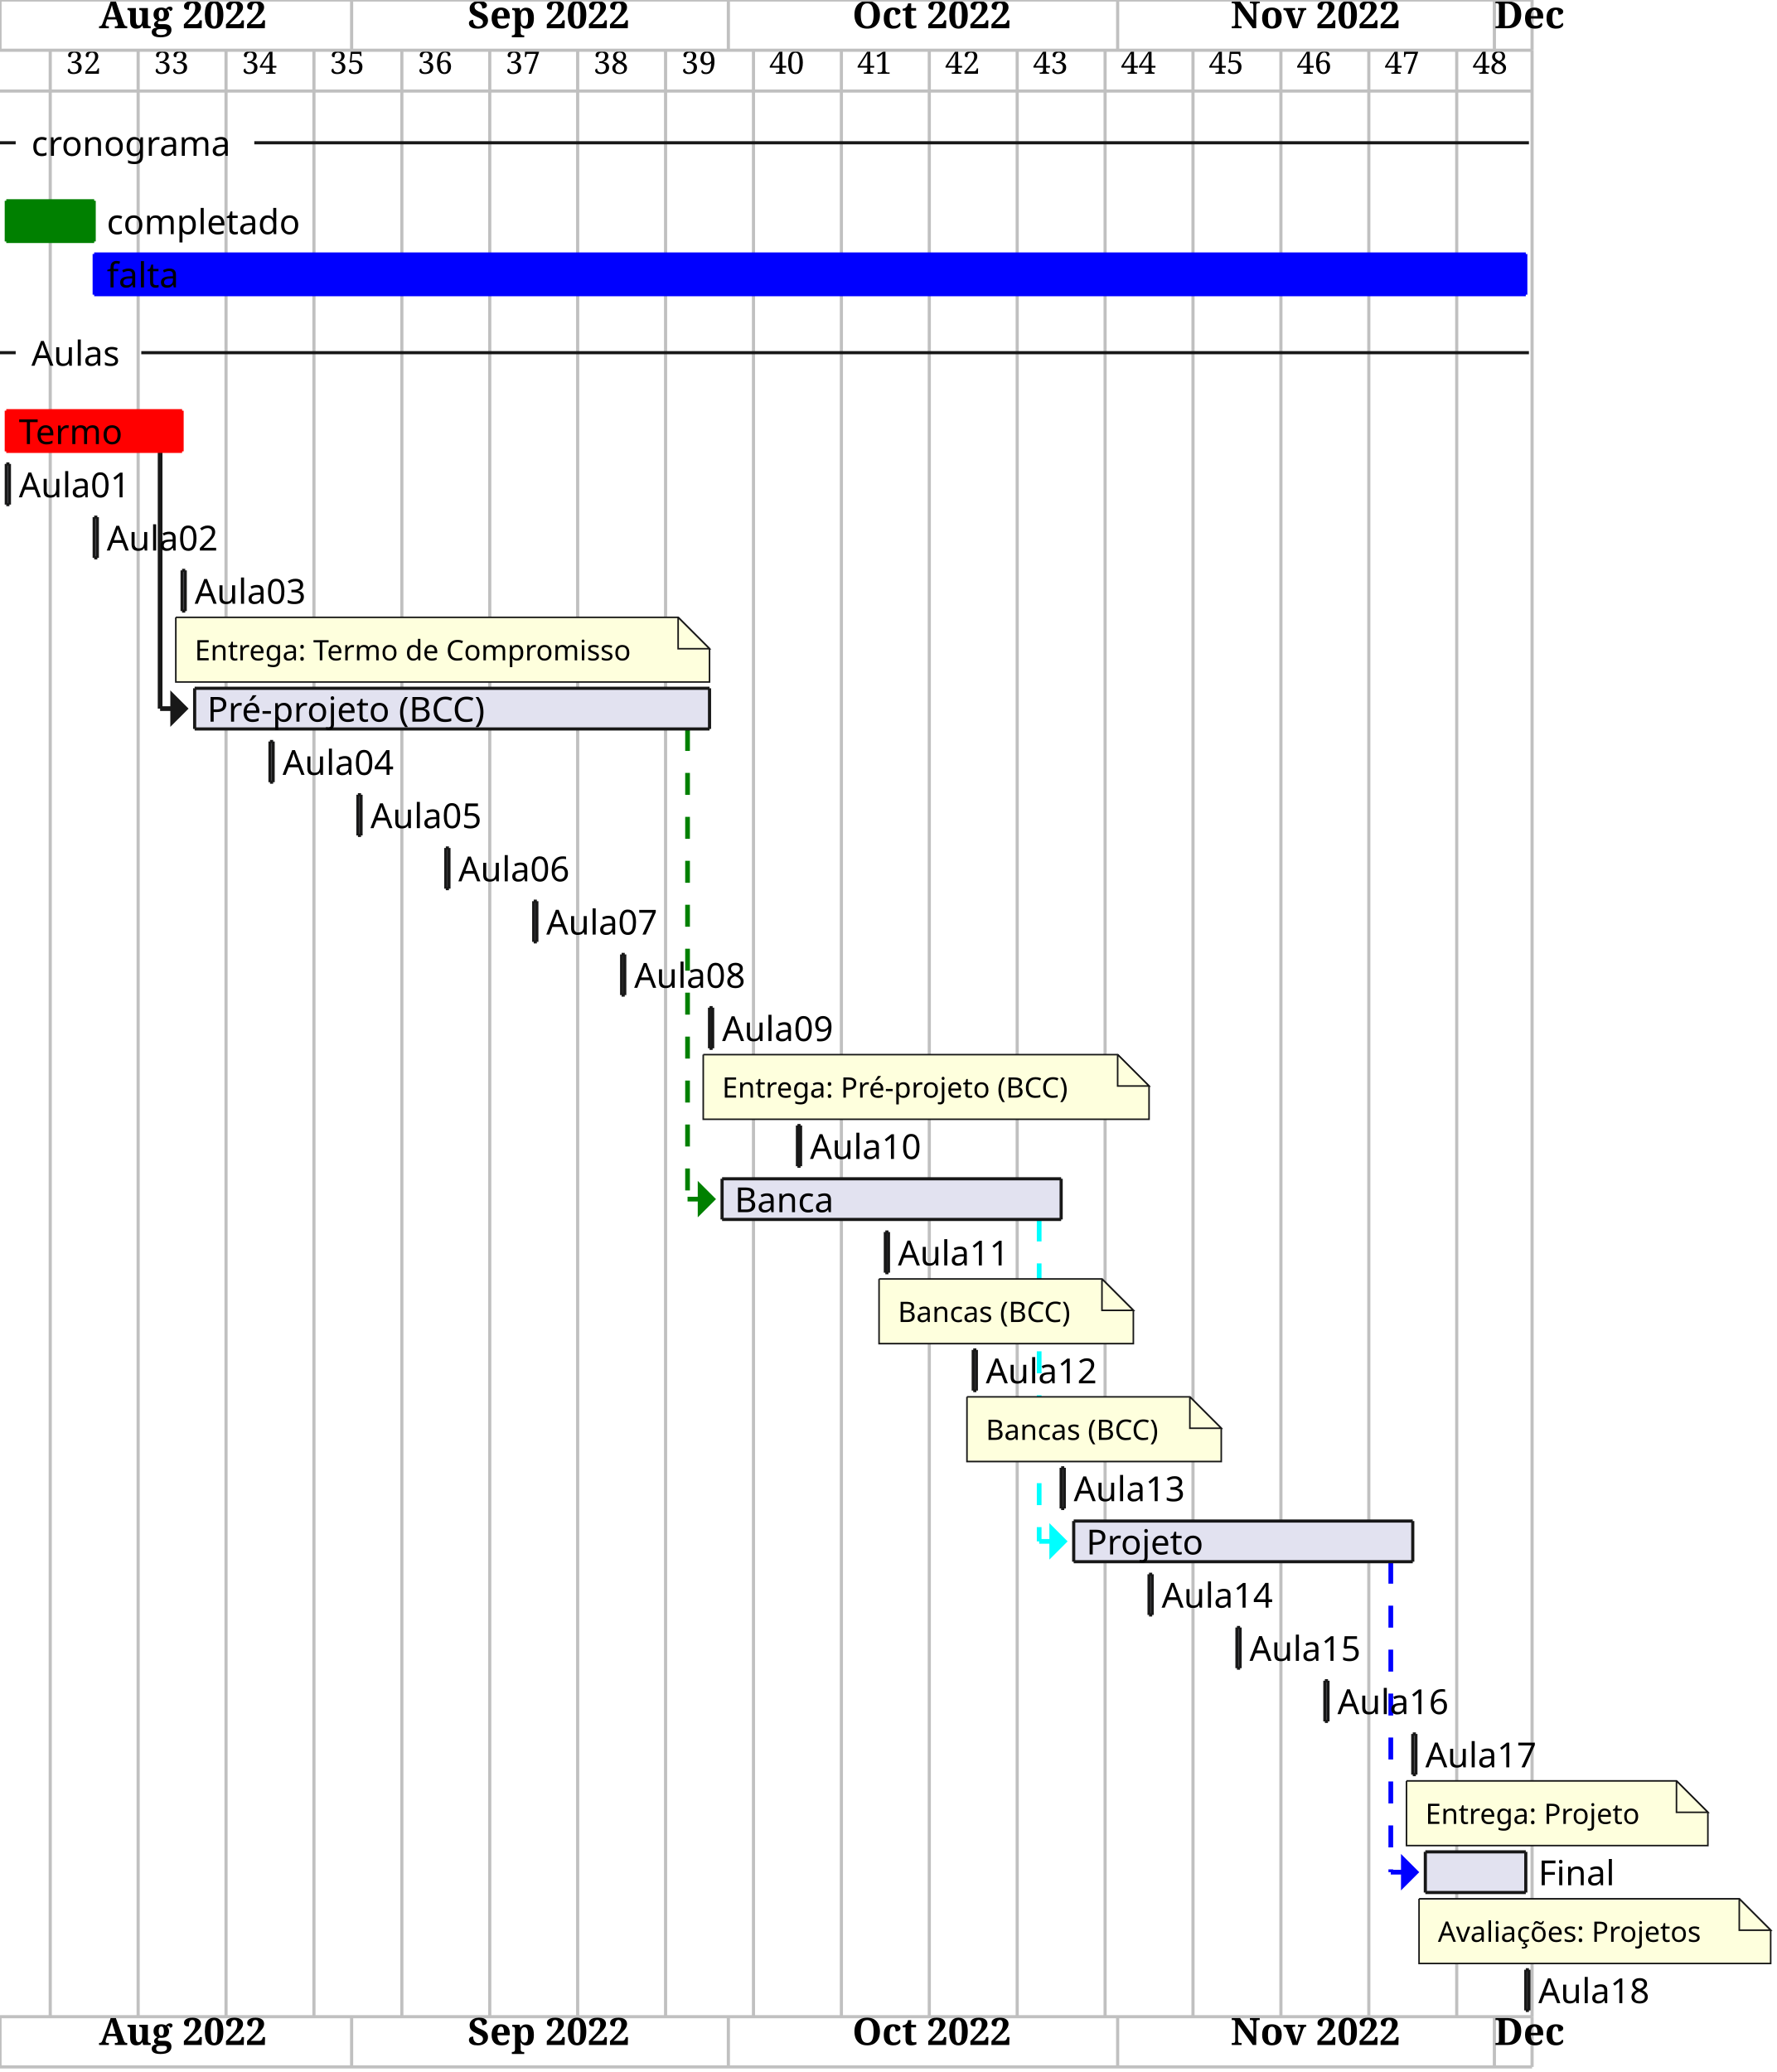
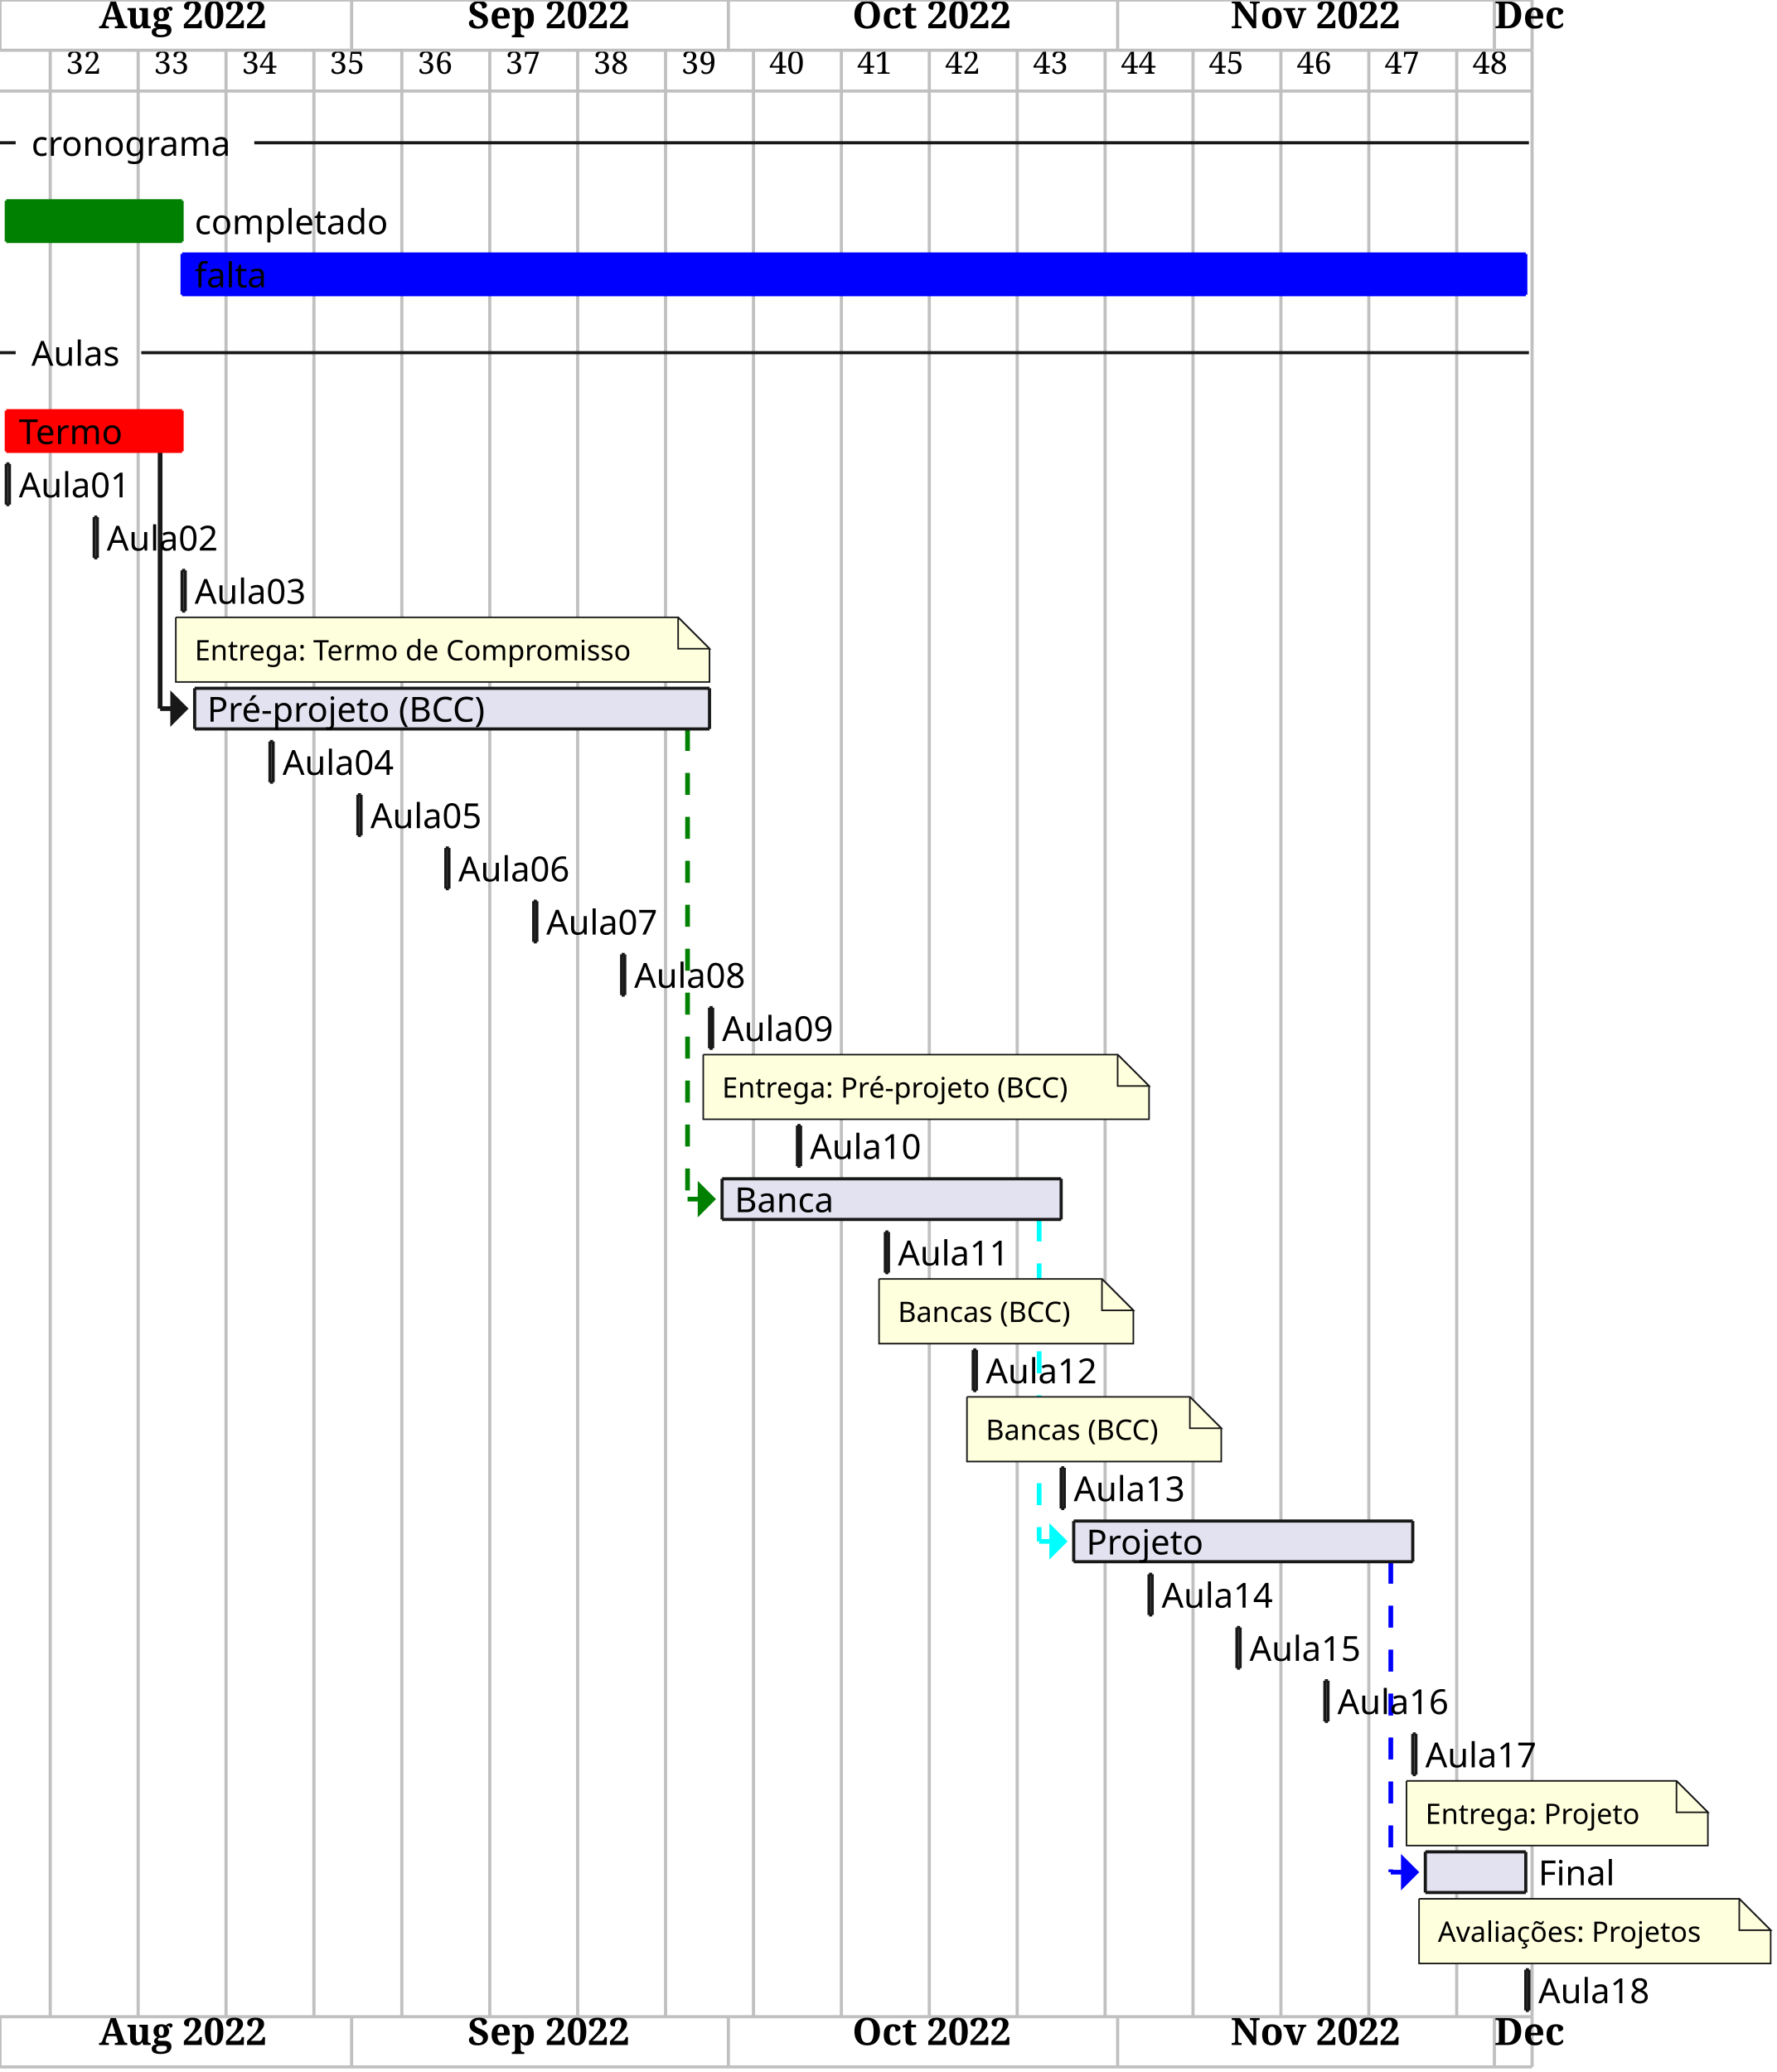
<svg xmlns="http://www.w3.org/2000/svg" contentStyleType="text/css" height="660px" preserveAspectRatio="none" style="width:566px;height:660px;background:#FFFFFF;" version="1.1" viewBox="0 0 566 660" width="566px" zoomAndPan="magnify">
  <defs />
  <g>
    <text fill="#000000" font-family="Serif" font-size="10" lengthAdjust="spacing" textLength="10" x="21" y="23.5">32</text>
    <text fill="#000000" font-family="Serif" font-size="10" lengthAdjust="spacing" textLength="10" x="49" y="23.5">33</text>
    <text fill="#000000" font-family="Serif" font-size="10" lengthAdjust="spacing" textLength="10" x="77" y="23.5">34</text>
    <text fill="#000000" font-family="Serif" font-size="10" lengthAdjust="spacing" textLength="10" x="105" y="23.5">35</text>
    <text fill="#000000" font-family="Serif" font-size="10" lengthAdjust="spacing" textLength="10" x="133" y="23.5">36</text>
    <text fill="#000000" font-family="Serif" font-size="10" lengthAdjust="spacing" textLength="10" x="161" y="23.5">37</text>
    <text fill="#000000" font-family="Serif" font-size="10" lengthAdjust="spacing" textLength="10" x="189" y="23.5">38</text>
    <text fill="#000000" font-family="Serif" font-size="10" lengthAdjust="spacing" textLength="10" x="217" y="23.5">39</text>
    <text fill="#000000" font-family="Serif" font-size="10" lengthAdjust="spacing" textLength="10" x="245" y="23.5">40</text>
    <text fill="#000000" font-family="Serif" font-size="10" lengthAdjust="spacing" textLength="10" x="273" y="23.5">41</text>
    <text fill="#000000" font-family="Serif" font-size="10" lengthAdjust="spacing" textLength="10" x="301" y="23.5">42</text>
    <text fill="#000000" font-family="Serif" font-size="10" lengthAdjust="spacing" textLength="10" x="329" y="23.5">43</text>
    <text fill="#000000" font-family="Serif" font-size="10" lengthAdjust="spacing" textLength="10" x="357" y="23.5">44</text>
    <text fill="#000000" font-family="Serif" font-size="10" lengthAdjust="spacing" textLength="10" x="385" y="23.5">45</text>
    <text fill="#000000" font-family="Serif" font-size="10" lengthAdjust="spacing" textLength="10" x="413" y="23.5">46</text>
    <text fill="#000000" font-family="Serif" font-size="10" lengthAdjust="spacing" textLength="10" x="441" y="23.5">47</text>
    <text fill="#000000" font-family="Serif" font-size="10" lengthAdjust="spacing" textLength="10" x="469" y="23.5">48</text>
    <line style="stroke:#C0C0C0;stroke-width:1.0;" x1="16" x2="16" y1="16" y2="642.385" />
    <line style="stroke:#C0C0C0;stroke-width:1.0;" x1="44" x2="44" y1="16" y2="642.385" />
    <line style="stroke:#C0C0C0;stroke-width:1.0;" x1="72" x2="72" y1="16" y2="642.385" />
    <line style="stroke:#C0C0C0;stroke-width:1.0;" x1="100" x2="100" y1="16" y2="642.385" />
    <line style="stroke:#C0C0C0;stroke-width:1.0;" x1="128" x2="128" y1="16" y2="642.385" />
    <line style="stroke:#C0C0C0;stroke-width:1.0;" x1="156" x2="156" y1="16" y2="642.385" />
    <line style="stroke:#C0C0C0;stroke-width:1.0;" x1="184" x2="184" y1="16" y2="642.385" />
    <line style="stroke:#C0C0C0;stroke-width:1.0;" x1="212" x2="212" y1="16" y2="642.385" />
    <line style="stroke:#C0C0C0;stroke-width:1.0;" x1="240" x2="240" y1="16" y2="642.385" />
    <line style="stroke:#C0C0C0;stroke-width:1.0;" x1="268" x2="268" y1="16" y2="642.385" />
    <line style="stroke:#C0C0C0;stroke-width:1.0;" x1="296" x2="296" y1="16" y2="642.385" />
    <line style="stroke:#C0C0C0;stroke-width:1.0;" x1="324" x2="324" y1="16" y2="642.385" />
    <line style="stroke:#C0C0C0;stroke-width:1.0;" x1="352" x2="352" y1="16" y2="642.385" />
    <line style="stroke:#C0C0C0;stroke-width:1.0;" x1="380" x2="380" y1="16" y2="642.385" />
    <line style="stroke:#C0C0C0;stroke-width:1.0;" x1="408" x2="408" y1="16" y2="642.385" />
    <line style="stroke:#C0C0C0;stroke-width:1.0;" x1="436" x2="436" y1="16" y2="642.385" />
    <line style="stroke:#C0C0C0;stroke-width:1.0;" x1="464" x2="464" y1="16" y2="642.385" />
    <line style="stroke:#C0C0C0;stroke-width:1.0;" x1="488" x2="488" y1="16" y2="642.385" />
    <line style="stroke:#C0C0C0;stroke-width:1.0;" x1="0" x2="0" y1="0" y2="16" />
    <line style="stroke:#C0C0C0;stroke-width:1.0;" x1="112" x2="112" y1="0" y2="16" />
    <text fill="#000000" font-family="Serif" font-size="12" font-weight="bold" lengthAdjust="spacing" textLength="49" x="31.5" y="9">Aug 2022</text>
    <line style="stroke:#C0C0C0;stroke-width:1.0;" x1="232" x2="232" y1="0" y2="16" />
    <text fill="#000000" font-family="Serif" font-size="12" font-weight="bold" lengthAdjust="spacing" textLength="46" x="149" y="9">Sep 2022</text>
    <line style="stroke:#C0C0C0;stroke-width:1.0;" x1="356" x2="356" y1="0" y2="16" />
    <text fill="#000000" font-family="Serif" font-size="12" font-weight="bold" lengthAdjust="spacing" textLength="45" x="271.5" y="9">Oct 2022</text>
    <line style="stroke:#C0C0C0;stroke-width:1.0;" x1="476" x2="476" y1="0" y2="16" />
    <text fill="#000000" font-family="Serif" font-size="12" font-weight="bold" lengthAdjust="spacing" textLength="48" x="392" y="9">Nov 2022</text>
    <line style="stroke:#C0C0C0;stroke-width:1.0;" x1="488" x2="488" y1="0" y2="16" />
    <text fill="#000000" font-family="Serif" font-size="12" font-weight="bold" lengthAdjust="spacing" textLength="19" x="476" y="9">Dec</text>
    <line style="stroke:#C0C0C0;stroke-width:1.0;" x1="0" x2="488" y1="0" y2="0" />
    <line style="stroke:#C0C0C0;stroke-width:1.0;" x1="0" x2="488" y1="16" y2="16" />
    <line style="stroke:#C0C0C0;stroke-width:1.0;" x1="0" x2="488" y1="29" y2="29" />
    <line style="stroke:#181818;stroke-width:1.5;" x1="51" x2="51" y1="143.775" y2="225.718" />
    <line style="stroke:#181818;stroke-width:1.5;" x1="51" x2="59" y1="225.718" y2="225.718" />
    <polygon fill="#181818" points="55,221.718,55,225.718,55,229.718,59,225.718" style="stroke:#181818;stroke-width:1.5;" />
    <line style="stroke:#008000;stroke-width:1.5;stroke-dasharray:7.0,7.0;" x1="219" x2="219" y1="232.195" y2="381.958" />
    <line style="stroke:#008000;stroke-width:1.5;stroke-dasharray:7.0,7.0;" x1="219" x2="227" y1="381.958" y2="381.958" />
    <polygon fill="#008000" points="223,377.958,223,381.958,223,385.958,227,381.958" style="stroke:#008000;stroke-width:1.5;" />
    <line style="stroke:#00FFFF;stroke-width:1.5;stroke-dasharray:7.0,7.0;" x1="331" x2="331" y1="388.435" y2="490.978" />
    <line style="stroke:#00FFFF;stroke-width:1.5;stroke-dasharray:7.0,7.0;" x1="331" x2="339" y1="490.978" y2="490.978" />
    <polygon fill="#00FFFF" points="335,486.978,335,490.978,335,494.978,339,490.978" style="stroke:#00FFFF;stroke-width:1.5;" />
    <line style="stroke:#0000FF;stroke-width:1.5;stroke-dasharray:7.0,7.0;" x1="443" x2="443" y1="497.455" y2="596.352" />
    <line style="stroke:#0000FF;stroke-width:1.5;stroke-dasharray:7.0,7.0;" x1="443" x2="451" y1="596.352" y2="596.352" />
    <polygon fill="#0000FF" points="447,592.352,447,596.352,447,600.352,451,596.352" style="stroke:#0000FF;stroke-width:1.5;" />
    <line style="stroke:#181818;stroke-width:1.0;" x1="0" x2="5" y1="45.477" y2="45.477" />
    <line style="stroke:#181818;stroke-width:1.0;" x1="81" x2="487" y1="45.477" y2="45.477" />
-     <rect fill="#008000" height="12.955" style="stroke:none;stroke-width:1.0;" width="28" x="2" y="63.955" />
-     <line style="stroke:#008000;stroke-width:1.0;" x1="2" x2="30" y1="63.955" y2="63.955" />
-     <line style="stroke:#008000;stroke-width:1.0;" x1="2" x2="30" y1="76.91" y2="76.91" />
+     <rect fill="#008000" height="12.955" style="stroke:none;stroke-width:1.0;" width="56" x="2" y="63.955" />
+     <line style="stroke:#008000;stroke-width:1.0;" x1="2" x2="58" y1="63.955" y2="63.955" />
+     <line style="stroke:#008000;stroke-width:1.0;" x1="2" x2="58" y1="76.91" y2="76.91" />
    <line style="stroke:#008000;stroke-width:1.0;" x1="2" x2="2" y1="63.955" y2="76.91" />
-     <line style="stroke:#008000;stroke-width:1.0;" x1="30" x2="30" y1="63.955" y2="76.91" />
-     <rect fill="#0000FF" height="12.955" style="stroke:none;stroke-width:1.0;" width="456" x="30" y="80.91" />
-     <line style="stroke:#0000FF;stroke-width:1.0;" x1="30" x2="486" y1="80.91" y2="80.91" />
-     <line style="stroke:#0000FF;stroke-width:1.0;" x1="30" x2="486" y1="93.865" y2="93.865" />
-     <line style="stroke:#0000FF;stroke-width:1.0;" x1="30" x2="30" y1="80.91" y2="93.865" />
+     <line style="stroke:#008000;stroke-width:1.0;" x1="58" x2="58" y1="63.955" y2="76.91" />
+     <rect fill="#0000FF" height="12.955" style="stroke:none;stroke-width:1.0;" width="428" x="58" y="80.91" />
+     <line style="stroke:#0000FF;stroke-width:1.0;" x1="58" x2="486" y1="80.91" y2="80.91" />
+     <line style="stroke:#0000FF;stroke-width:1.0;" x1="58" x2="486" y1="93.865" y2="93.865" />
+     <line style="stroke:#0000FF;stroke-width:1.0;" x1="58" x2="58" y1="80.91" y2="93.865" />
    <line style="stroke:#0000FF;stroke-width:1.0;" x1="486" x2="486" y1="80.91" y2="93.865" />
    <line style="stroke:#181818;stroke-width:1.0;" x1="0" x2="5" y1="112.343" y2="112.343" />
    <line style="stroke:#181818;stroke-width:1.0;" x1="45" x2="487" y1="112.343" y2="112.343" />
    <rect fill="#FF0000" height="12.955" style="stroke:none;stroke-width:1.0;" width="56" x="2" y="130.82" />
    <line style="stroke:#FF0000;stroke-width:1.0;" x1="2" x2="58" y1="130.82" y2="130.82" />
    <line style="stroke:#FF0000;stroke-width:1.0;" x1="2" x2="58" y1="143.775" y2="143.775" />
    <line style="stroke:#FF0000;stroke-width:1.0;" x1="2" x2="2" y1="130.82" y2="143.775" />
    <line style="stroke:#FF0000;stroke-width:1.0;" x1="58" x2="58" y1="130.82" y2="143.775" />
    <rect fill="#E2E2F0" height="12.955" style="stroke:none;stroke-width:1.0;" width="1" x="2" y="147.775" />
    <line style="stroke:#181818;stroke-width:1.0;" x1="2" x2="3" y1="147.775" y2="147.775" />
    <line style="stroke:#181818;stroke-width:1.0;" x1="2" x2="3" y1="160.731" y2="160.731" />
    <line style="stroke:#181818;stroke-width:1.0;" x1="2" x2="2" y1="147.775" y2="160.731" />
    <line style="stroke:#181818;stroke-width:1.0;" x1="3" x2="3" y1="147.775" y2="160.731" />
    <rect fill="#E2E2F0" height="12.955" style="stroke:none;stroke-width:1.0;" width="1" x="30" y="164.731" />
    <line style="stroke:#181818;stroke-width:1.0;" x1="30" x2="31" y1="164.731" y2="164.731" />
    <line style="stroke:#181818;stroke-width:1.0;" x1="30" x2="31" y1="177.685" y2="177.685" />
    <line style="stroke:#181818;stroke-width:1.0;" x1="30" x2="30" y1="164.731" y2="177.685" />
    <line style="stroke:#181818;stroke-width:1.0;" x1="31" x2="31" y1="164.731" y2="177.685" />
    <path d="M56,196.641 L56,217.24 L226,217.24 L226,206.641 L216,196.641 L56,196.641 " fill="#FEFFDD" style="stroke:#181818;stroke-width:0.5;" />
    <path d="M216,196.641 L216,206.641 L226,206.641 L216,196.641 " fill="#FEFFDD" style="stroke:#181818;stroke-width:0.5;" />
    <text fill="#000000" font-family="sans-serif" font-size="9" lengthAdjust="spacing" textLength="149" x="62" y="210.342">Entrega: Termo de Compromisso</text>
    <rect fill="#E2E2F0" height="12.955" style="stroke:none;stroke-width:1.0;" width="1" x="58" y="181.685" />
    <line style="stroke:#181818;stroke-width:1.0;" x1="58" x2="59" y1="181.685" y2="181.685" />
    <line style="stroke:#181818;stroke-width:1.0;" x1="58" x2="59" y1="194.641" y2="194.641" />
    <line style="stroke:#181818;stroke-width:1.0;" x1="58" x2="58" y1="181.685" y2="194.641" />
    <line style="stroke:#181818;stroke-width:1.0;" x1="59" x2="59" y1="181.685" y2="194.641" />
    <rect fill="#E2E2F0" height="12.955" style="stroke:none;stroke-width:1.0;" width="164" x="62" y="219.24" />
    <line style="stroke:#181818;stroke-width:1.0;" x1="62" x2="226" y1="219.24" y2="219.24" />
    <line style="stroke:#181818;stroke-width:1.0;" x1="62" x2="226" y1="232.195" y2="232.195" />
    <line style="stroke:#181818;stroke-width:1.0;" x1="62" x2="62" y1="219.24" y2="232.195" />
    <line style="stroke:#181818;stroke-width:1.0;" x1="226" x2="226" y1="219.24" y2="232.195" />
    <rect fill="#E2E2F0" height="12.955" style="stroke:none;stroke-width:1.0;" width="1" x="86" y="236.195" />
    <line style="stroke:#181818;stroke-width:1.0;" x1="86" x2="87" y1="236.195" y2="236.195" />
    <line style="stroke:#181818;stroke-width:1.0;" x1="86" x2="87" y1="249.15" y2="249.15" />
    <line style="stroke:#181818;stroke-width:1.0;" x1="86" x2="86" y1="236.195" y2="249.15" />
    <line style="stroke:#181818;stroke-width:1.0;" x1="87" x2="87" y1="236.195" y2="249.15" />
    <rect fill="#E2E2F0" height="12.955" style="stroke:none;stroke-width:1.0;" width="1" x="114" y="253.15" />
    <line style="stroke:#181818;stroke-width:1.0;" x1="114" x2="115" y1="253.15" y2="253.15" />
    <line style="stroke:#181818;stroke-width:1.0;" x1="114" x2="115" y1="266.106" y2="266.106" />
    <line style="stroke:#181818;stroke-width:1.0;" x1="114" x2="114" y1="253.15" y2="266.106" />
    <line style="stroke:#181818;stroke-width:1.0;" x1="115" x2="115" y1="253.15" y2="266.106" />
    <rect fill="#E2E2F0" height="12.955" style="stroke:none;stroke-width:1.0;" width="1" x="142" y="270.106" />
    <line style="stroke:#181818;stroke-width:1.0;" x1="142" x2="143" y1="270.106" y2="270.106" />
    <line style="stroke:#181818;stroke-width:1.0;" x1="142" x2="143" y1="283.06" y2="283.06" />
    <line style="stroke:#181818;stroke-width:1.0;" x1="142" x2="142" y1="270.106" y2="283.06" />
    <line style="stroke:#181818;stroke-width:1.0;" x1="143" x2="143" y1="270.106" y2="283.06" />
    <rect fill="#E2E2F0" height="12.955" style="stroke:none;stroke-width:1.0;" width="1" x="170" y="287.06" />
    <line style="stroke:#181818;stroke-width:1.0;" x1="170" x2="171" y1="287.06" y2="287.06" />
    <line style="stroke:#181818;stroke-width:1.0;" x1="170" x2="171" y1="300.016" y2="300.016" />
    <line style="stroke:#181818;stroke-width:1.0;" x1="170" x2="170" y1="287.06" y2="300.016" />
    <line style="stroke:#181818;stroke-width:1.0;" x1="171" x2="171" y1="287.06" y2="300.016" />
    <rect fill="#E2E2F0" height="12.955" style="stroke:none;stroke-width:1.0;" width="1" x="198" y="304.016" />
    <line style="stroke:#181818;stroke-width:1.0;" x1="198" x2="199" y1="304.016" y2="304.016" />
    <line style="stroke:#181818;stroke-width:1.0;" x1="198" x2="199" y1="316.971" y2="316.971" />
    <line style="stroke:#181818;stroke-width:1.0;" x1="198" x2="198" y1="304.016" y2="316.971" />
    <line style="stroke:#181818;stroke-width:1.0;" x1="199" x2="199" y1="304.016" y2="316.971" />
    <path d="M224,335.926 L224,356.525 L366,356.525 L366,345.926 L356,335.926 L224,335.926 " fill="#FEFFDD" style="stroke:#181818;stroke-width:0.5;" />
    <path d="M356,335.926 L356,345.926 L366,345.926 L356,335.926 " fill="#FEFFDD" style="stroke:#181818;stroke-width:0.5;" />
    <text fill="#000000" font-family="sans-serif" font-size="9" lengthAdjust="spacing" textLength="118" x="230" y="349.627">Entrega: Pré-projeto (BCC)</text>
    <rect fill="#E2E2F0" height="12.955" style="stroke:none;stroke-width:1.0;" width="1" x="226" y="320.971" />
    <line style="stroke:#181818;stroke-width:1.0;" x1="226" x2="227" y1="320.971" y2="320.971" />
    <line style="stroke:#181818;stroke-width:1.0;" x1="226" x2="227" y1="333.926" y2="333.926" />
    <line style="stroke:#181818;stroke-width:1.0;" x1="226" x2="226" y1="320.971" y2="333.926" />
    <line style="stroke:#181818;stroke-width:1.0;" x1="227" x2="227" y1="320.971" y2="333.926" />
    <rect fill="#E2E2F0" height="12.955" style="stroke:none;stroke-width:1.0;" width="1" x="254" y="358.525" />
    <line style="stroke:#181818;stroke-width:1.0;" x1="254" x2="255" y1="358.525" y2="358.525" />
    <line style="stroke:#181818;stroke-width:1.0;" x1="254" x2="255" y1="371.481" y2="371.481" />
    <line style="stroke:#181818;stroke-width:1.0;" x1="254" x2="254" y1="358.525" y2="371.481" />
    <line style="stroke:#181818;stroke-width:1.0;" x1="255" x2="255" y1="358.525" y2="371.481" />
    <rect fill="#E2E2F0" height="12.955" style="stroke:none;stroke-width:1.0;" width="108" x="230" y="375.481" />
    <line style="stroke:#181818;stroke-width:1.0;" x1="230" x2="338" y1="375.481" y2="375.481" />
    <line style="stroke:#181818;stroke-width:1.0;" x1="230" x2="338" y1="388.435" y2="388.435" />
    <line style="stroke:#181818;stroke-width:1.0;" x1="230" x2="230" y1="375.481" y2="388.435" />
    <line style="stroke:#181818;stroke-width:1.0;" x1="338" x2="338" y1="375.481" y2="388.435" />
    <path d="M280,407.391 L280,427.99 L361,427.99 L361,417.391 L351,407.391 L280,407.391 " fill="#FEFFDD" style="stroke:#181818;stroke-width:0.5;" />
    <path d="M351,407.391 L351,417.391 L361,417.391 L351,407.391 " fill="#FEFFDD" style="stroke:#181818;stroke-width:0.5;" />
    <text fill="#000000" font-family="sans-serif" font-size="9" lengthAdjust="spacing" textLength="57" x="286" y="421.092">Bancas (BCC)</text>
    <rect fill="#E2E2F0" height="12.955" style="stroke:none;stroke-width:1.0;" width="1" x="282" y="392.435" />
    <line style="stroke:#181818;stroke-width:1.0;" x1="282" x2="283" y1="392.435" y2="392.435" />
    <line style="stroke:#181818;stroke-width:1.0;" x1="282" x2="283" y1="405.391" y2="405.391" />
    <line style="stroke:#181818;stroke-width:1.0;" x1="282" x2="282" y1="392.435" y2="405.391" />
    <line style="stroke:#181818;stroke-width:1.0;" x1="283" x2="283" y1="392.435" y2="405.391" />
    <path d="M308,444.945 L308,465.545 L389,465.545 L389,454.945 L379,444.945 L308,444.945 " fill="#FEFFDD" style="stroke:#181818;stroke-width:0.5;" />
    <path d="M379,444.945 L379,454.945 L389,454.945 L379,444.945 " fill="#FEFFDD" style="stroke:#181818;stroke-width:0.5;" />
    <text fill="#000000" font-family="sans-serif" font-size="9" lengthAdjust="spacing" textLength="57" x="314" y="458.647">Bancas (BCC)</text>
    <rect fill="#E2E2F0" height="12.955" style="stroke:none;stroke-width:1.0;" width="1" x="310" y="429.99" />
    <line style="stroke:#181818;stroke-width:1.0;" x1="310" x2="311" y1="429.99" y2="429.99" />
    <line style="stroke:#181818;stroke-width:1.0;" x1="310" x2="311" y1="442.945" y2="442.945" />
    <line style="stroke:#181818;stroke-width:1.0;" x1="310" x2="310" y1="429.99" y2="442.945" />
    <line style="stroke:#181818;stroke-width:1.0;" x1="311" x2="311" y1="429.99" y2="442.945" />
    <rect fill="#E2E2F0" height="12.955" style="stroke:none;stroke-width:1.0;" width="1" x="338" y="467.545" />
    <line style="stroke:#181818;stroke-width:1.0;" x1="338" x2="339" y1="467.545" y2="467.545" />
    <line style="stroke:#181818;stroke-width:1.0;" x1="338" x2="339" y1="480.5" y2="480.5" />
    <line style="stroke:#181818;stroke-width:1.0;" x1="338" x2="338" y1="467.545" y2="480.5" />
    <line style="stroke:#181818;stroke-width:1.0;" x1="339" x2="339" y1="467.545" y2="480.5" />
    <rect fill="#E2E2F0" height="12.955" style="stroke:none;stroke-width:1.0;" width="108" x="342" y="484.5" />
    <line style="stroke:#181818;stroke-width:1.0;" x1="342" x2="450" y1="484.5" y2="484.5" />
    <line style="stroke:#181818;stroke-width:1.0;" x1="342" x2="450" y1="497.455" y2="497.455" />
    <line style="stroke:#181818;stroke-width:1.0;" x1="342" x2="342" y1="484.5" y2="497.455" />
    <line style="stroke:#181818;stroke-width:1.0;" x1="450" x2="450" y1="484.5" y2="497.455" />
    <rect fill="#E2E2F0" height="12.955" style="stroke:none;stroke-width:1.0;" width="1" x="366" y="501.455" />
    <line style="stroke:#181818;stroke-width:1.0;" x1="366" x2="367" y1="501.455" y2="501.455" />
    <line style="stroke:#181818;stroke-width:1.0;" x1="366" x2="367" y1="514.41" y2="514.41" />
    <line style="stroke:#181818;stroke-width:1.0;" x1="366" x2="366" y1="501.455" y2="514.41" />
    <line style="stroke:#181818;stroke-width:1.0;" x1="367" x2="367" y1="501.455" y2="514.41" />
    <rect fill="#E2E2F0" height="12.955" style="stroke:none;stroke-width:1.0;" width="1" x="394" y="518.41" />
    <line style="stroke:#181818;stroke-width:1.0;" x1="394" x2="395" y1="518.41" y2="518.41" />
    <line style="stroke:#181818;stroke-width:1.0;" x1="394" x2="395" y1="531.365" y2="531.365" />
    <line style="stroke:#181818;stroke-width:1.0;" x1="394" x2="394" y1="518.41" y2="531.365" />
    <line style="stroke:#181818;stroke-width:1.0;" x1="395" x2="395" y1="518.41" y2="531.365" />
    <rect fill="#E2E2F0" height="12.955" style="stroke:none;stroke-width:1.0;" width="1" x="422" y="535.365" />
    <line style="stroke:#181818;stroke-width:1.0;" x1="422" x2="423" y1="535.365" y2="535.365" />
    <line style="stroke:#181818;stroke-width:1.0;" x1="422" x2="423" y1="548.32" y2="548.32" />
    <line style="stroke:#181818;stroke-width:1.0;" x1="422" x2="422" y1="535.365" y2="548.32" />
    <line style="stroke:#181818;stroke-width:1.0;" x1="423" x2="423" y1="535.365" y2="548.32" />
    <path d="M448,567.275 L448,587.875 L544,587.875 L544,577.275 L534,567.275 L448,567.275 " fill="#FEFFDD" style="stroke:#181818;stroke-width:0.5;" />
    <path d="M534,567.275 L534,577.275 L544,577.275 L534,567.275 " fill="#FEFFDD" style="stroke:#181818;stroke-width:0.5;" />
    <text fill="#000000" font-family="sans-serif" font-size="9" lengthAdjust="spacing" textLength="72" x="454" y="580.977">Entrega: Projeto</text>
    <rect fill="#E2E2F0" height="12.955" style="stroke:none;stroke-width:1.0;" width="1" x="450" y="552.32" />
    <line style="stroke:#181818;stroke-width:1.0;" x1="450" x2="451" y1="552.32" y2="552.32" />
    <line style="stroke:#181818;stroke-width:1.0;" x1="450" x2="451" y1="565.275" y2="565.275" />
    <line style="stroke:#181818;stroke-width:1.0;" x1="450" x2="450" y1="552.32" y2="565.275" />
    <line style="stroke:#181818;stroke-width:1.0;" x1="451" x2="451" y1="552.32" y2="565.275" />
    <path d="M452,604.83 L452,625.43 L564,625.43 L564,614.83 L554,604.83 L452,604.83 " fill="#FEFFDD" style="stroke:#181818;stroke-width:0.5;" />
    <path d="M554,604.83 L554,614.83 L564,614.83 L554,604.83 " fill="#FEFFDD" style="stroke:#181818;stroke-width:0.5;" />
    <text fill="#000000" font-family="sans-serif" font-size="9" lengthAdjust="spacing" textLength="91" x="458" y="618.531">Avaliações: Projetos</text>
    <rect fill="#E2E2F0" height="12.955" style="stroke:none;stroke-width:1.0;" width="32" x="454" y="589.875" />
    <line style="stroke:#181818;stroke-width:1.0;" x1="454" x2="486" y1="589.875" y2="589.875" />
    <line style="stroke:#181818;stroke-width:1.0;" x1="454" x2="486" y1="602.83" y2="602.83" />
    <line style="stroke:#181818;stroke-width:1.0;" x1="454" x2="454" y1="589.875" y2="602.83" />
    <line style="stroke:#181818;stroke-width:1.0;" x1="486" x2="486" y1="589.875" y2="602.83" />
    <rect fill="#E2E2F0" height="12.955" style="stroke:none;stroke-width:1.0;" width="1" x="486" y="627.43" />
    <line style="stroke:#181818;stroke-width:1.0;" x1="486" x2="487" y1="627.43" y2="627.43" />
    <line style="stroke:#181818;stroke-width:1.0;" x1="486" x2="487" y1="640.385" y2="640.385" />
    <line style="stroke:#181818;stroke-width:1.0;" x1="486" x2="486" y1="627.43" y2="640.385" />
    <line style="stroke:#181818;stroke-width:1.0;" x1="487" x2="487" y1="627.43" y2="640.385" />
    <text fill="#000000" font-family="sans-serif" font-size="11" lengthAdjust="spacing" textLength="66" x="10" y="49.635">cronograma</text>
-     <text fill="#000000" font-family="sans-serif" font-size="11" lengthAdjust="spacing" textLength="63" x="34" y="74.59">completado</text>
-     <text fill="#000000" font-family="sans-serif" font-size="11" lengthAdjust="spacing" textLength="23" x="34" y="91.545">falta</text>
+     <text fill="#000000" font-family="sans-serif" font-size="11" lengthAdjust="spacing" textLength="63" x="62" y="74.59">completado</text>
+     <text fill="#000000" font-family="sans-serif" font-size="11" lengthAdjust="spacing" textLength="23" x="62" y="91.545">falta</text>
    <text fill="#000000" font-family="sans-serif" font-size="11" lengthAdjust="spacing" textLength="30" x="10" y="116.5">Aulas</text>
    <text fill="#000000" font-family="sans-serif" font-size="11" lengthAdjust="spacing" textLength="35" x="6" y="141.455">Termo</text>
    <text fill="#000000" font-family="sans-serif" font-size="11" lengthAdjust="spacing" textLength="38" x="6" y="158.41">Aula01</text>
    <text fill="#000000" font-family="sans-serif" font-size="11" lengthAdjust="spacing" textLength="38" x="34" y="175.365">Aula02</text>
    <text fill="#000000" font-family="sans-serif" font-size="11" lengthAdjust="spacing" textLength="38" x="62" y="192.32">Aula03</text>
    <text fill="#000000" font-family="sans-serif" font-size="11" lengthAdjust="spacing" textLength="95" x="66" y="229.875">Pré-projeto (BCC)</text>
    <text fill="#000000" font-family="sans-serif" font-size="11" lengthAdjust="spacing" textLength="38" x="90" y="246.83">Aula04</text>
    <text fill="#000000" font-family="sans-serif" font-size="11" lengthAdjust="spacing" textLength="38" x="118" y="263.785">Aula05</text>
    <text fill="#000000" font-family="sans-serif" font-size="11" lengthAdjust="spacing" textLength="38" x="146" y="280.74">Aula06</text>
    <text fill="#000000" font-family="sans-serif" font-size="11" lengthAdjust="spacing" textLength="38" x="174" y="297.695">Aula07</text>
    <text fill="#000000" font-family="sans-serif" font-size="11" lengthAdjust="spacing" textLength="38" x="202" y="314.65">Aula08</text>
    <text fill="#000000" font-family="sans-serif" font-size="11" lengthAdjust="spacing" textLength="38" x="230" y="331.606">Aula09</text>
    <text fill="#000000" font-family="sans-serif" font-size="11" lengthAdjust="spacing" textLength="38" x="258" y="369.16">Aula10</text>
    <text fill="#000000" font-family="sans-serif" font-size="11" lengthAdjust="spacing" textLength="31" x="234" y="386.115">Banca</text>
    <text fill="#000000" font-family="sans-serif" font-size="11" lengthAdjust="spacing" textLength="38" x="286" y="403.07">Aula11</text>
    <text fill="#000000" font-family="sans-serif" font-size="11" lengthAdjust="spacing" textLength="38" x="314" y="440.625">Aula12</text>
    <text fill="#000000" font-family="sans-serif" font-size="11" lengthAdjust="spacing" textLength="38" x="342" y="478.18">Aula13</text>
    <text fill="#000000" font-family="sans-serif" font-size="11" lengthAdjust="spacing" textLength="38" x="346" y="495.135">Projeto</text>
    <text fill="#000000" font-family="sans-serif" font-size="11" lengthAdjust="spacing" textLength="38" x="370" y="512.09">Aula14</text>
    <text fill="#000000" font-family="sans-serif" font-size="11" lengthAdjust="spacing" textLength="38" x="398" y="529.045">Aula15</text>
    <text fill="#000000" font-family="sans-serif" font-size="11" lengthAdjust="spacing" textLength="38" x="426" y="546">Aula16</text>
    <text fill="#000000" font-family="sans-serif" font-size="11" lengthAdjust="spacing" textLength="38" x="454" y="562.955">Aula17</text>
    <text fill="#000000" font-family="sans-serif" font-size="11" lengthAdjust="spacing" textLength="25" x="490" y="600.51">Final</text>
    <text fill="#000000" font-family="sans-serif" font-size="11" lengthAdjust="spacing" textLength="38" x="490" y="638.064">Aula18</text>
    <line style="stroke:#C0C0C0;stroke-width:1.0;" x1="0" x2="488" y1="642.385" y2="642.385" />
    <line style="stroke:#C0C0C0;stroke-width:1.0;" x1="0" x2="0" y1="642.385" y2="658.385" />
    <line style="stroke:#C0C0C0;stroke-width:1.0;" x1="112" x2="112" y1="642.385" y2="658.385" />
    <text fill="#000000" font-family="Serif" font-size="12" font-weight="bold" lengthAdjust="spacing" textLength="49" x="31.5" y="651.385">Aug 2022</text>
    <line style="stroke:#C0C0C0;stroke-width:1.0;" x1="232" x2="232" y1="642.385" y2="658.385" />
    <text fill="#000000" font-family="Serif" font-size="12" font-weight="bold" lengthAdjust="spacing" textLength="46" x="149" y="651.385">Sep 2022</text>
    <line style="stroke:#C0C0C0;stroke-width:1.0;" x1="356" x2="356" y1="642.385" y2="658.385" />
    <text fill="#000000" font-family="Serif" font-size="12" font-weight="bold" lengthAdjust="spacing" textLength="45" x="271.5" y="651.385">Oct 2022</text>
    <line style="stroke:#C0C0C0;stroke-width:1.0;" x1="476" x2="476" y1="642.385" y2="658.385" />
    <text fill="#000000" font-family="Serif" font-size="12" font-weight="bold" lengthAdjust="spacing" textLength="48" x="392" y="651.385">Nov 2022</text>
    <line style="stroke:#C0C0C0;stroke-width:1.0;" x1="488" x2="488" y1="642.385" y2="658.385" />
    <text fill="#000000" font-family="Serif" font-size="12" font-weight="bold" lengthAdjust="spacing" textLength="19" x="476" y="651.385">Dec</text>
    <line style="stroke:#C0C0C0;stroke-width:1.0;" x1="0" x2="488" y1="658.385" y2="658.385" />
  </g>
</svg>
